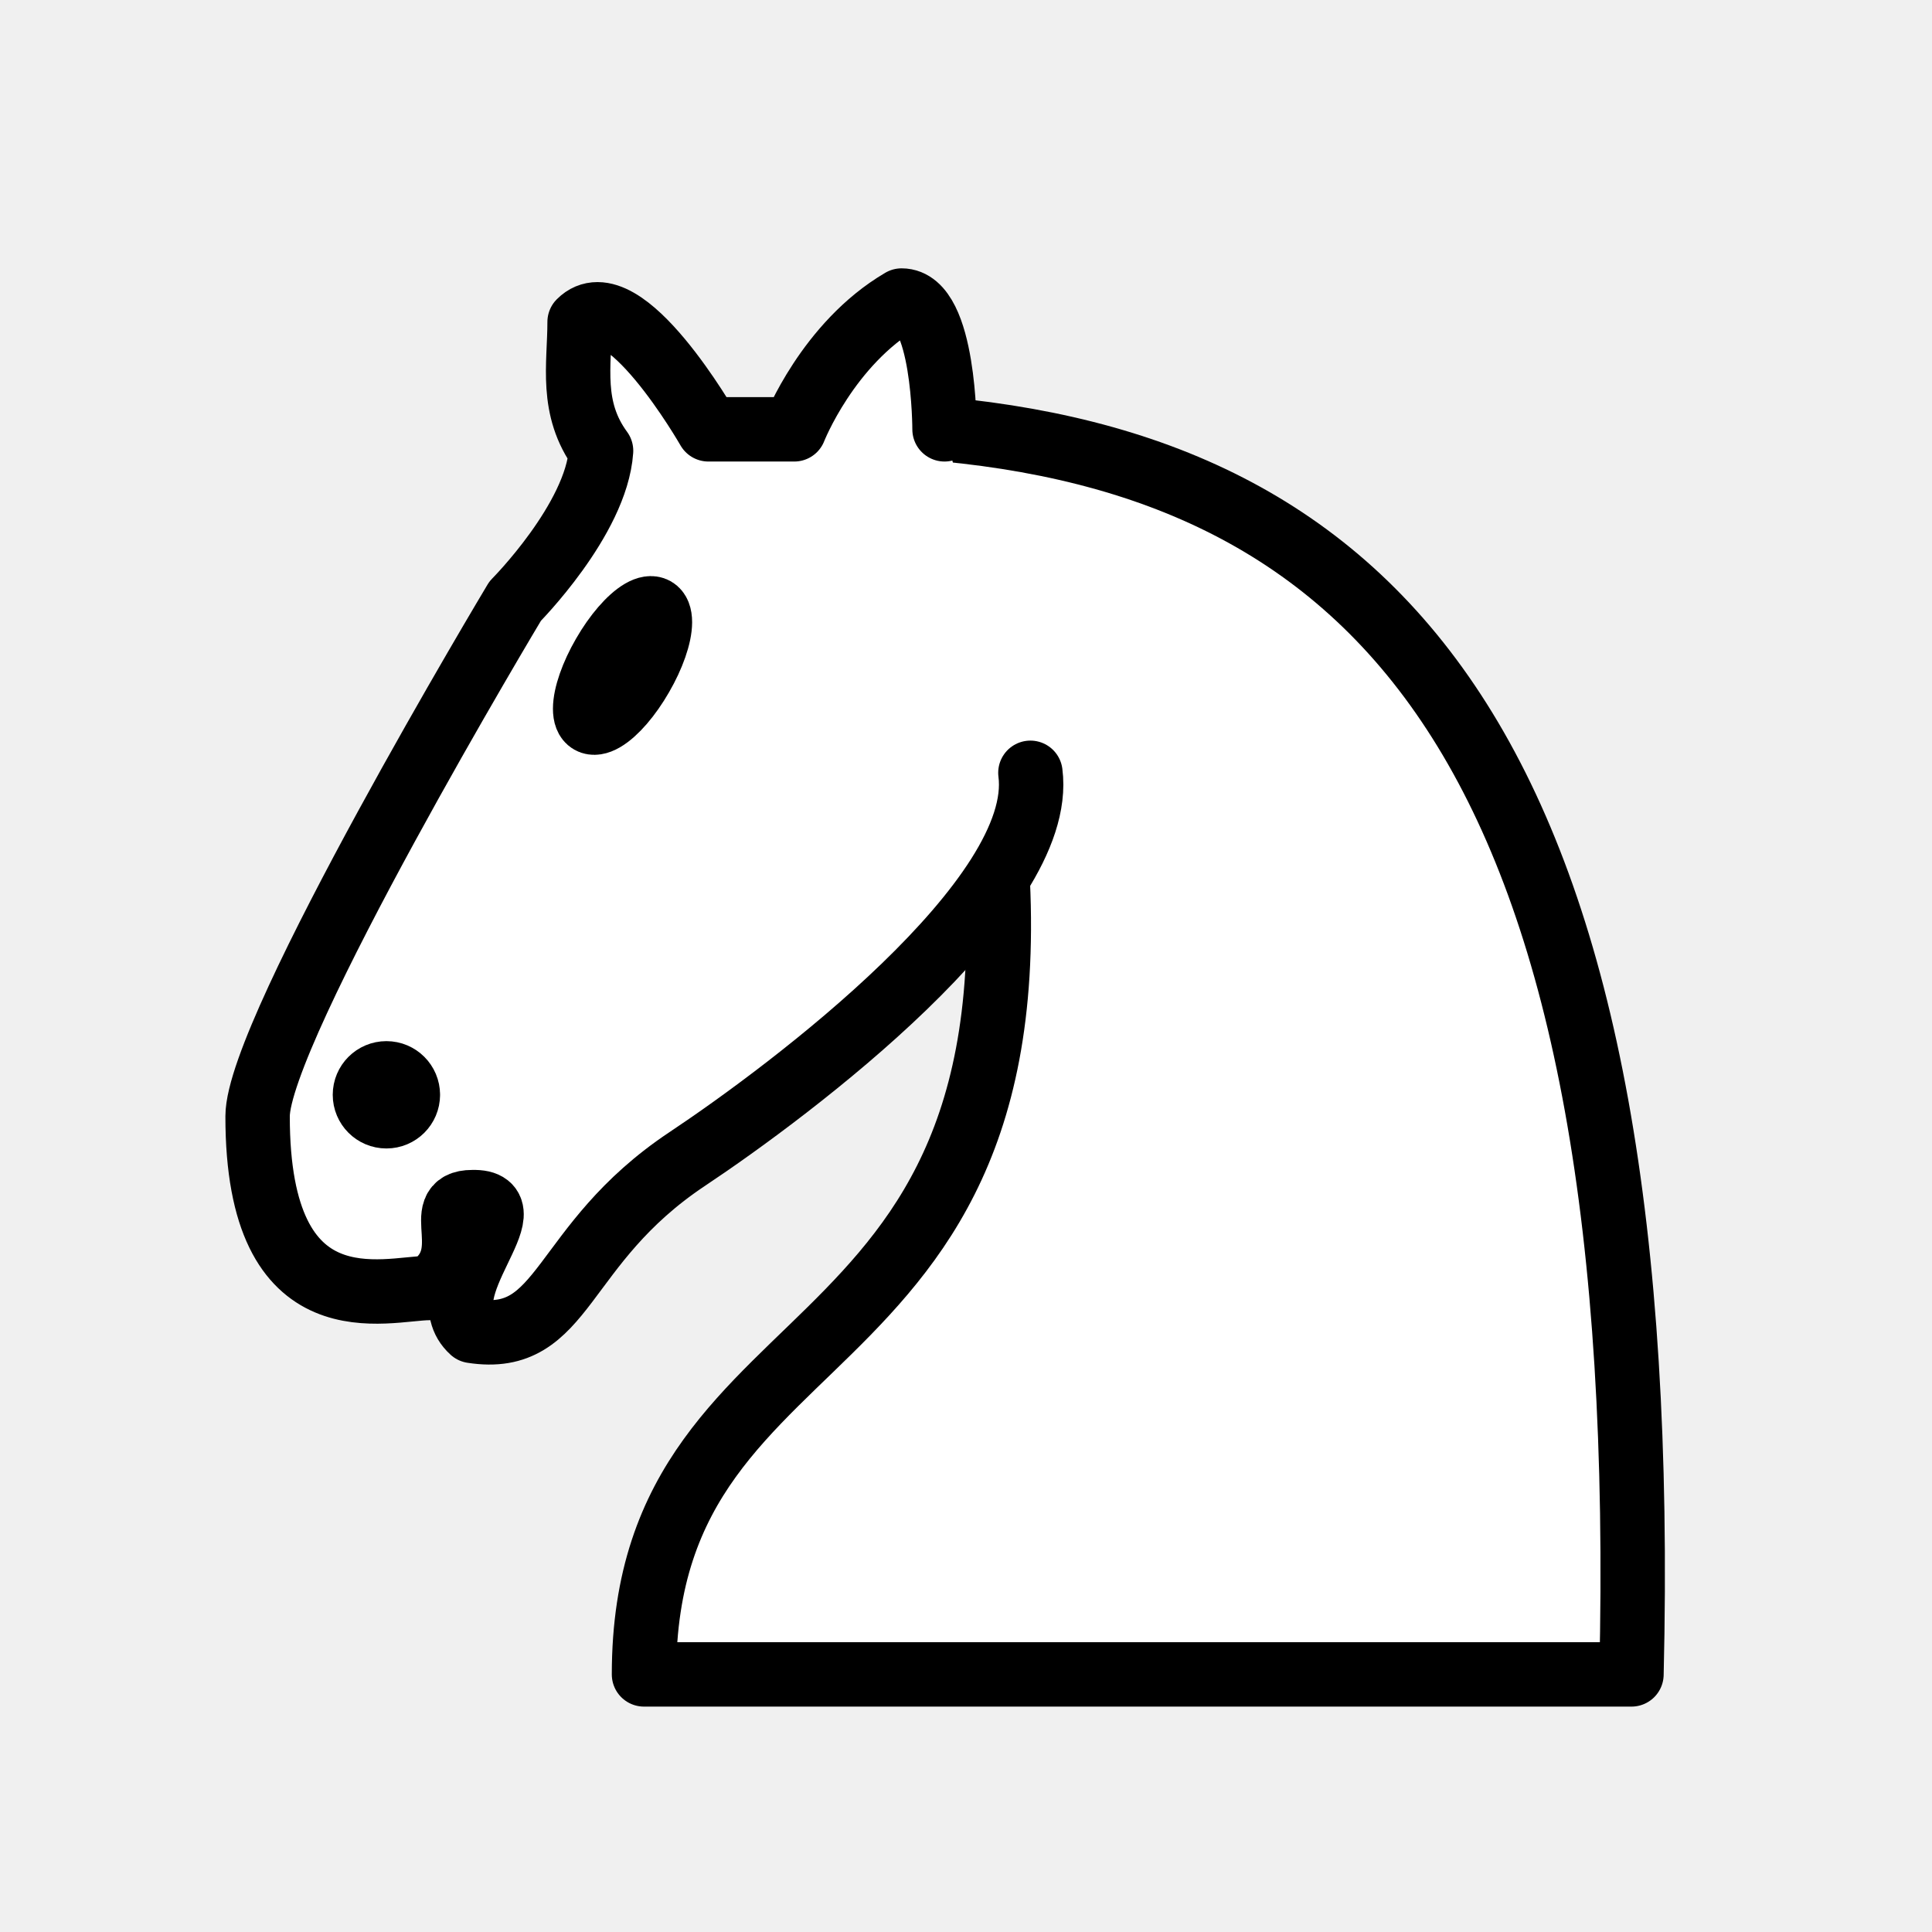
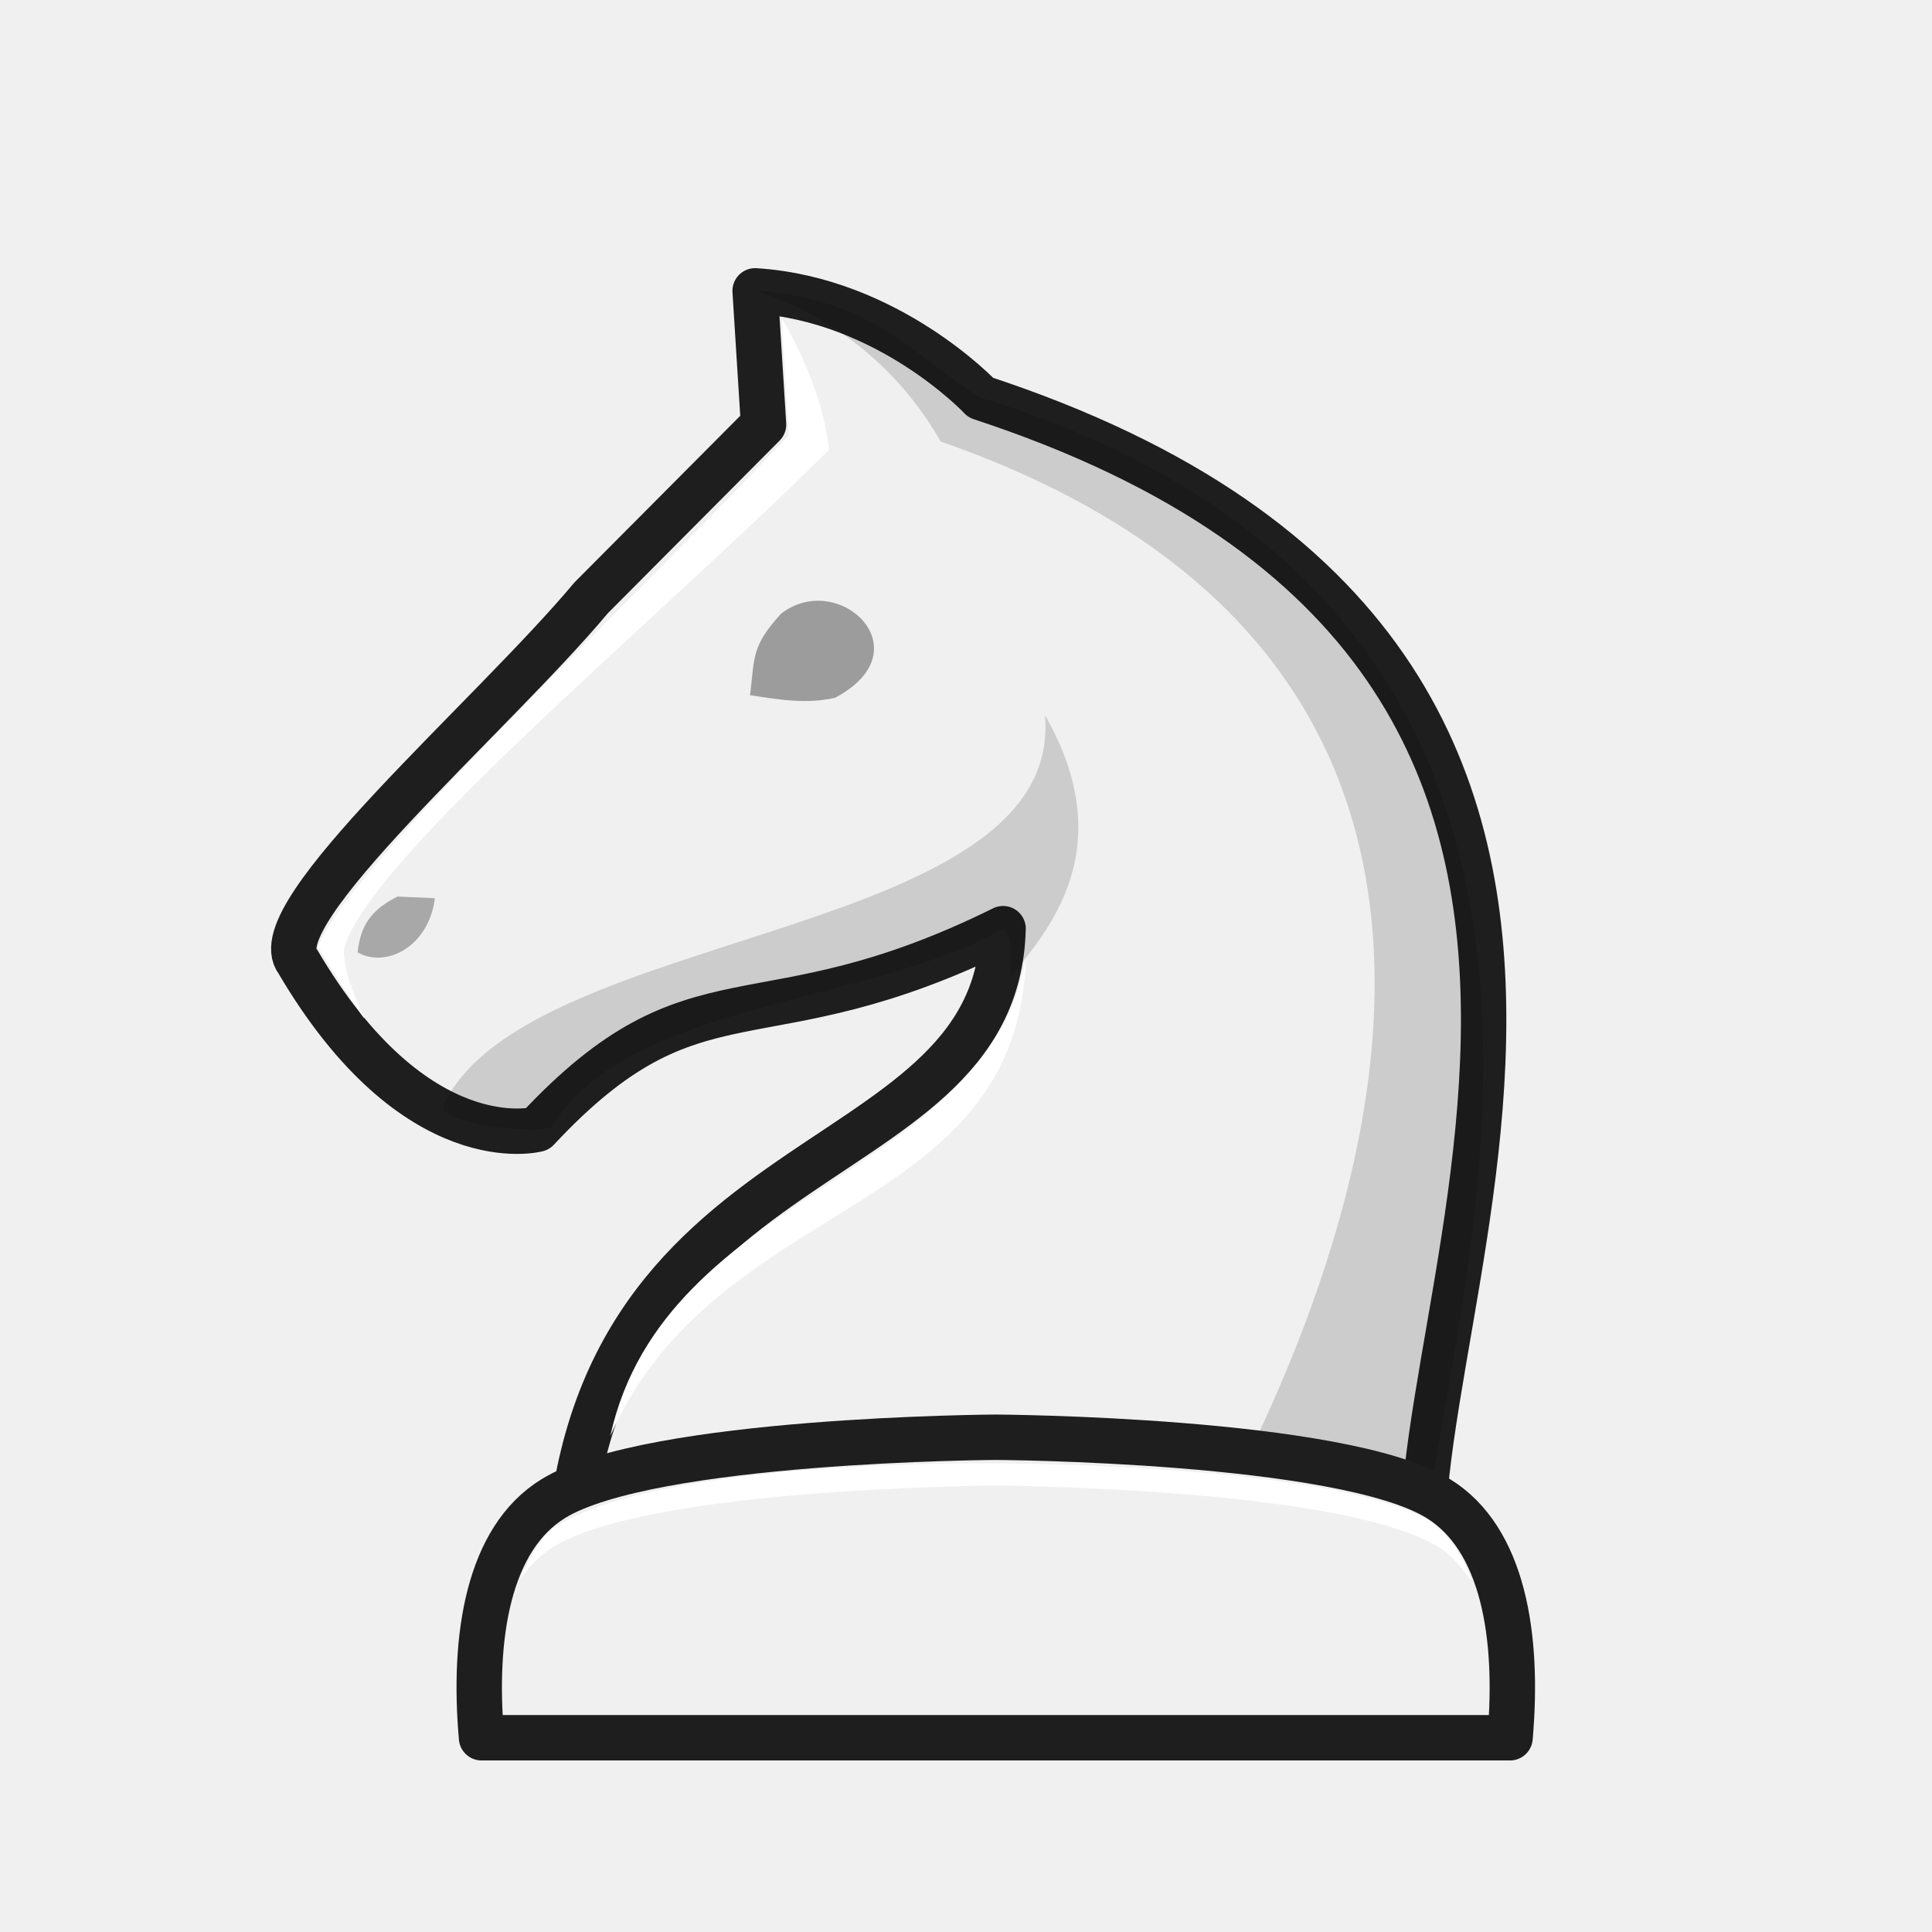
- <svg xmlns="http://www.w3.org/2000/svg" viewBox="0 0 45 45">
-   <g fill="none" fill-rule="evenodd" stroke="#000" stroke-linecap="round" stroke-linejoin="round" stroke-width="1.5">
-     <path fill="#fff" d="M22 10c10.5 1 16.5 8 16 29H15c0-9 10-6.5 8-21" />
-     <path fill="#fff" d="M24 18c.38 2.91-5.55 7.37-8 9-3 2-2.82 4.34-5 4-1.042-.94 1.41-3.04 0-3-1 0 .19 1.23-1 2-1 0-4.003 1-4-4 0-2 6-12 6-12s1.89-1.9 2-3.5c-.73-.994-.5-2-.5-3 1-1 3 2.5 3 2.5h2s.78-1.992 2.5-3c1 0 1 3 1 3" />
-     <path fill="#000" d="M9.5 25.5a.5.5 0 1 1-1 0 .5.5 0 1 1 1 0m5.433-9.75a.5 1.5 30 1 1-.866-.5.5 1.5 30 1 1 .866.5" />
+ <svg xmlns="http://www.w3.org/2000/svg" viewBox="0 0 40 40" width="40" height="40">
+   <g transform="matrix(0.7833885,0,0,0.7833016,1.032031,1.1997)">
+     <path d="m 25.192,23.015 c -0.165,6.967 -11.758,5.219 -11.516,18.104 l 22.86,0.118 C 34.442,34.795 46.226,16.077 24.605,8.979 v 0 c 0,0 -2.438,-2.6 -5.965,-2.823 l 0.222,3.534 -4.558,4.582 c -2.63,3.145 -8.735,8.378 -7.751,9.611 3.115,5.304 6.33,4.432 6.33,4.432 4.242,-4.544 5.82,-2.09 12.31,-5.3 z" fill="#f0f0f0" stroke="#1e1e1e" stroke-linejoin="round" stroke-width="1.2" id="path1668" />
+     <path d="m 19.32,14.694 c -0.776,0.86 -0.69,1.116 -0.814,2.15 0.806,0.123 1.507,0.24 2.249,0.066 2.38,-1.262 0.075,-3.403 -1.435,-2.216 z" opacity="0.35" id="path1670" />
+     <path d="m 9.192,22.166 c -0.85,0.408 -0.999,0.96 -1.057,1.475 0.729,0.419 1.877,-0.125 2.041,-1.431 z" opacity="0.3" id="path1672" />
+     <path d="m 8.19,25.15 c 0,0 0.653,1.137 -1.101,-1.641 0.659,-1.977 8.263,-9.08 12.438,-13.534 L 19.343,6.889 c 0,0 1.069,1.69 1.248,3.468 C 16.2,14.747 8.37,21.19 7.767,23.57 c 0.023,0.674 0.24,1.028 0.423,1.58 z" fill="#ffffff" id="path1674" />
+     <path d="m 13.26,28.257 c 2.03,-3.337 8.391,-3.224 11.932,-5.242 0.323,0.102 0.13,1.37 0.24,1.23 0.847,-1.09 2.926,-3.28 0.868,-6.875 0.522,5.958 -13.718,5.591 -15.89,10.305 -0.2,0.436 2.182,0.793 2.85,0.582 z" opacity="0.15" id="path1676" />
+     <path d="M 25.8,23.781 C 24.787,29.594 16.255,29.898 14.812,36.422 17.645,30.016 25.574,30.708 25.8,23.781 Z" fill="#ffffff" id="path1678" />
+     <path d="m 18.64,6.156 c 0,0 3.051,0.738 4.904,3.982 20.5,7.154 7.642,27.937 5.789,31.073 l 7.203,0.026 C 34.55,37.994 46.084,15.64 24.606,8.98 22.83,7.91 21.837,6.37 18.64,6.155 Z" opacity="0.15" id="path1680" />
+     <path d="m 25,36.457 c 0,0 -9.13,0.048 -11.691,1.62 -1.727,1.06 -2.135,3.65 -1.9,6.323 h 27.182 c 0.235,-2.672 -0.172,-5.264 -1.9,-6.324 -2.56,-1.57 -11.69,-1.619 -11.69,-1.619 z" fill="#f0f0f0" stroke="#1e1e1e" stroke-linejoin="round" stroke-width="1.2" id="path1682" />
+     <path d="m 25,37.147 c 0,0 -8.712,-0.137 -11.624,1.666 -0.37,0.229 -0.7,0.84 -0.954,1.39 0.261,-0.331 0.503,-0.613 0.887,-0.849 C 15.87,37.783 25,37.734 25,37.734 c 0,0 9.132,0.049 11.692,1.62 0.391,0.24 0.592,0.532 0.856,0.87 0.026,-0.076 -0.409,-1.158 -1.144,-1.596 C 33.648,37.136 25,37.148 25,37.148 Z" fill="#ffffff" id="path1684" />
  </g>
</svg>
